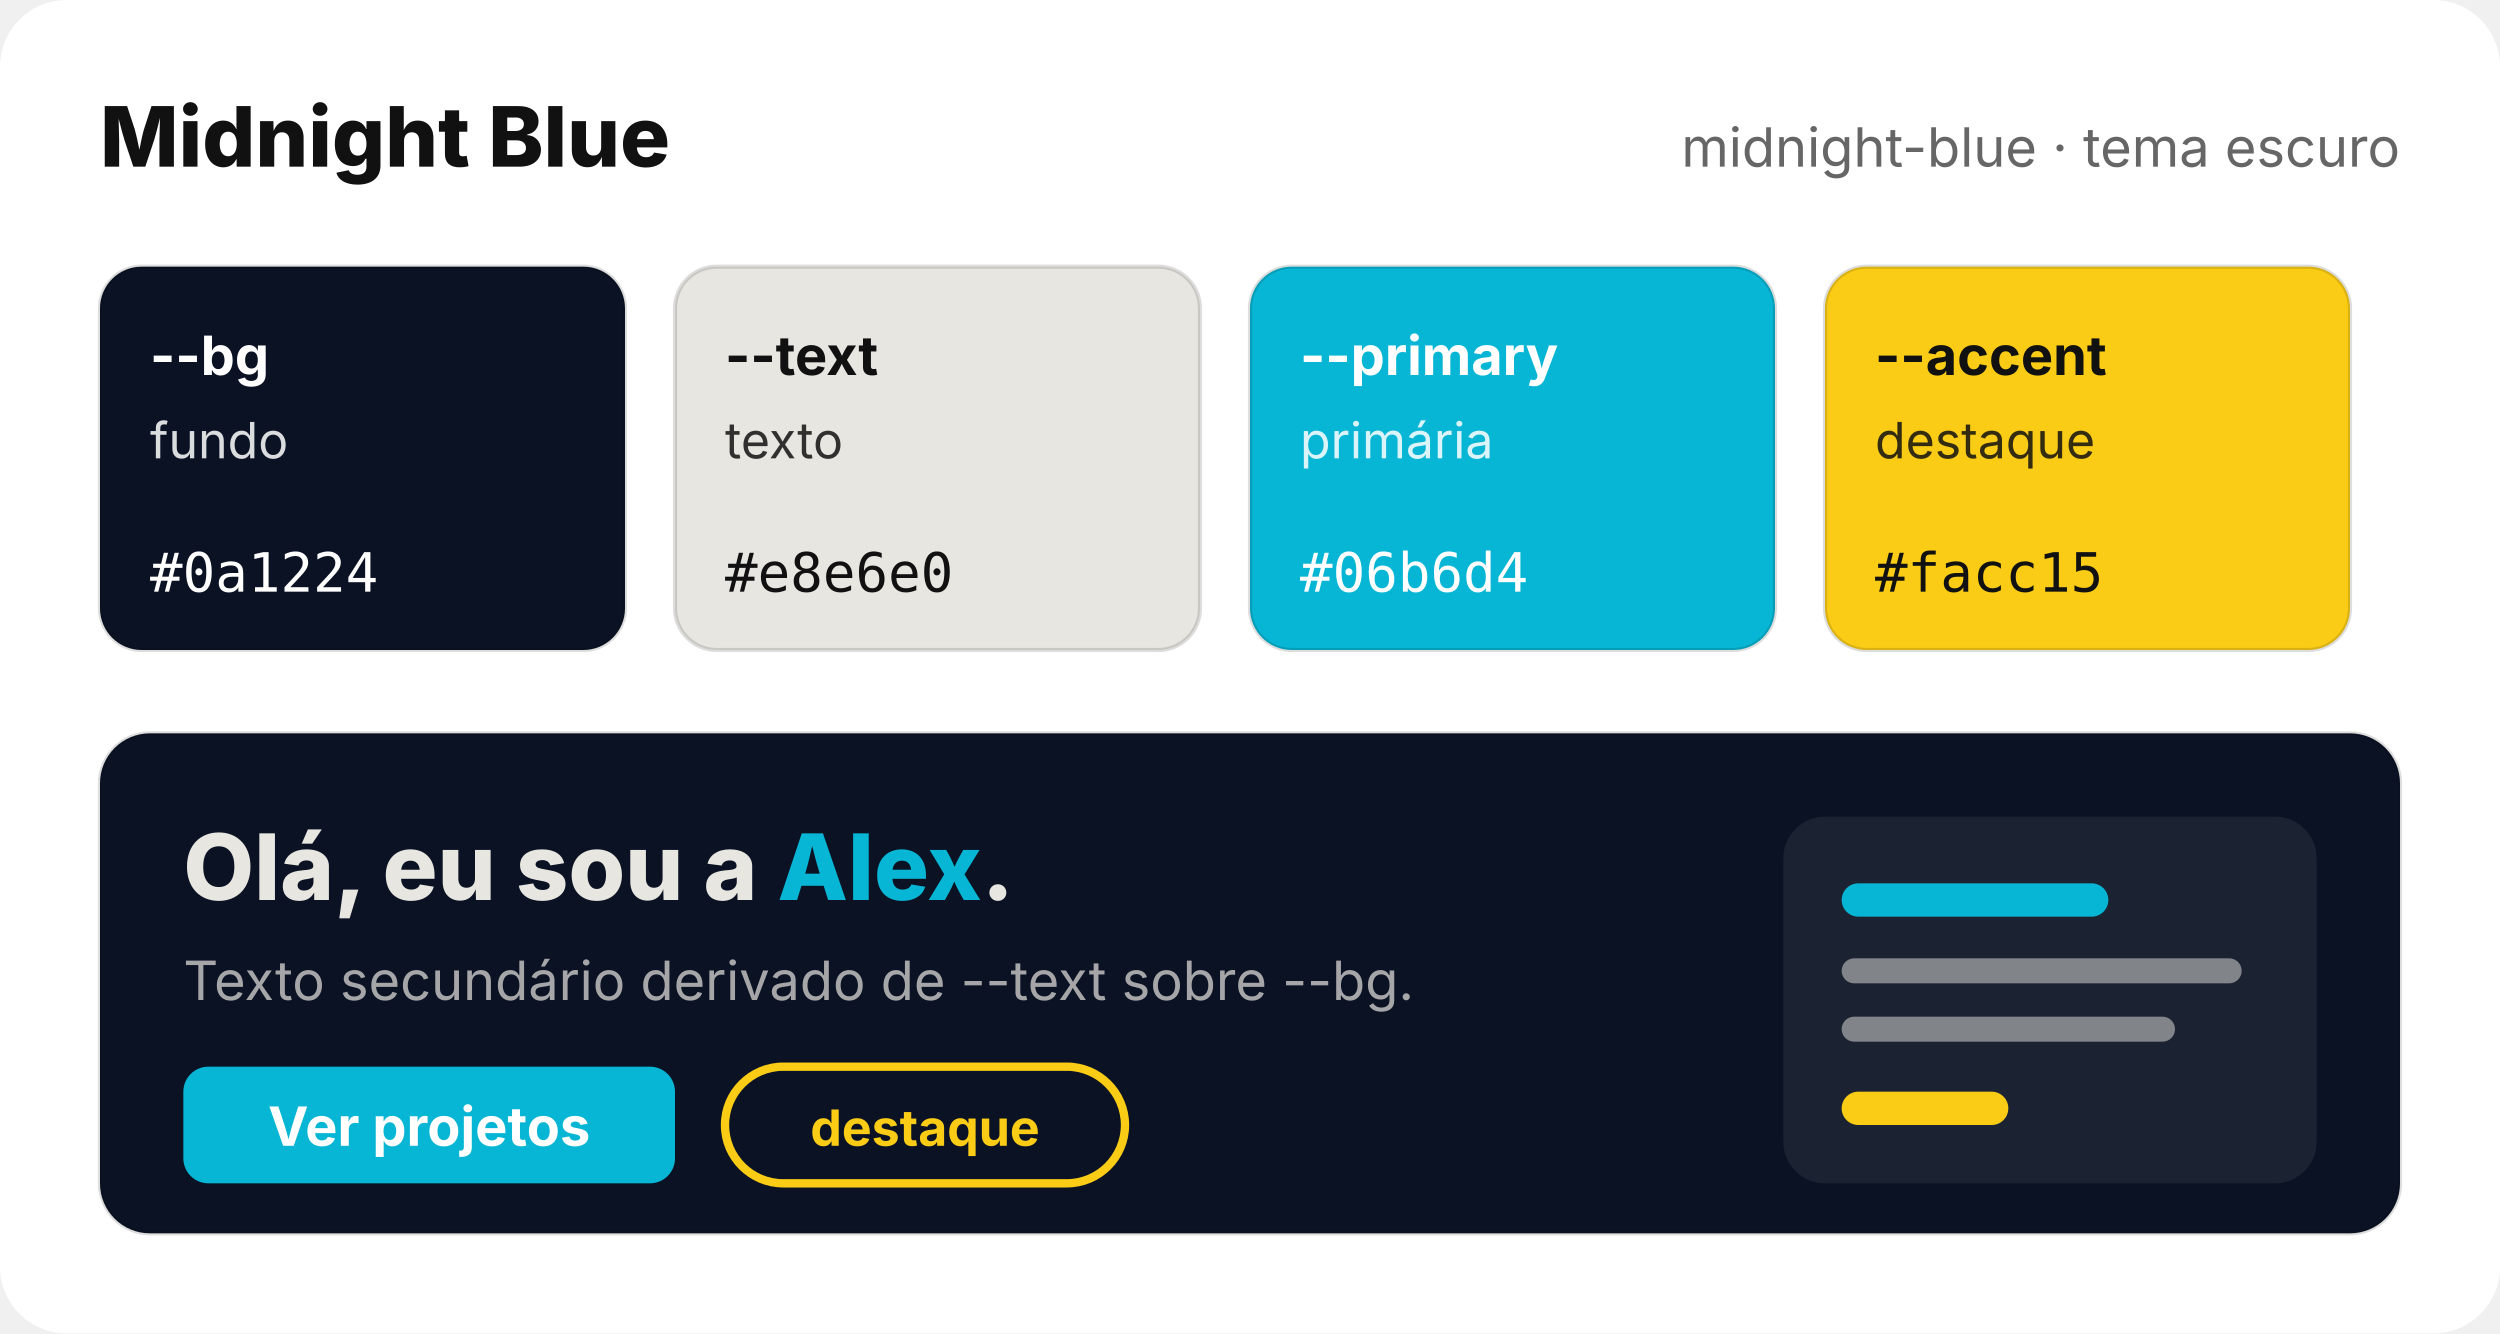
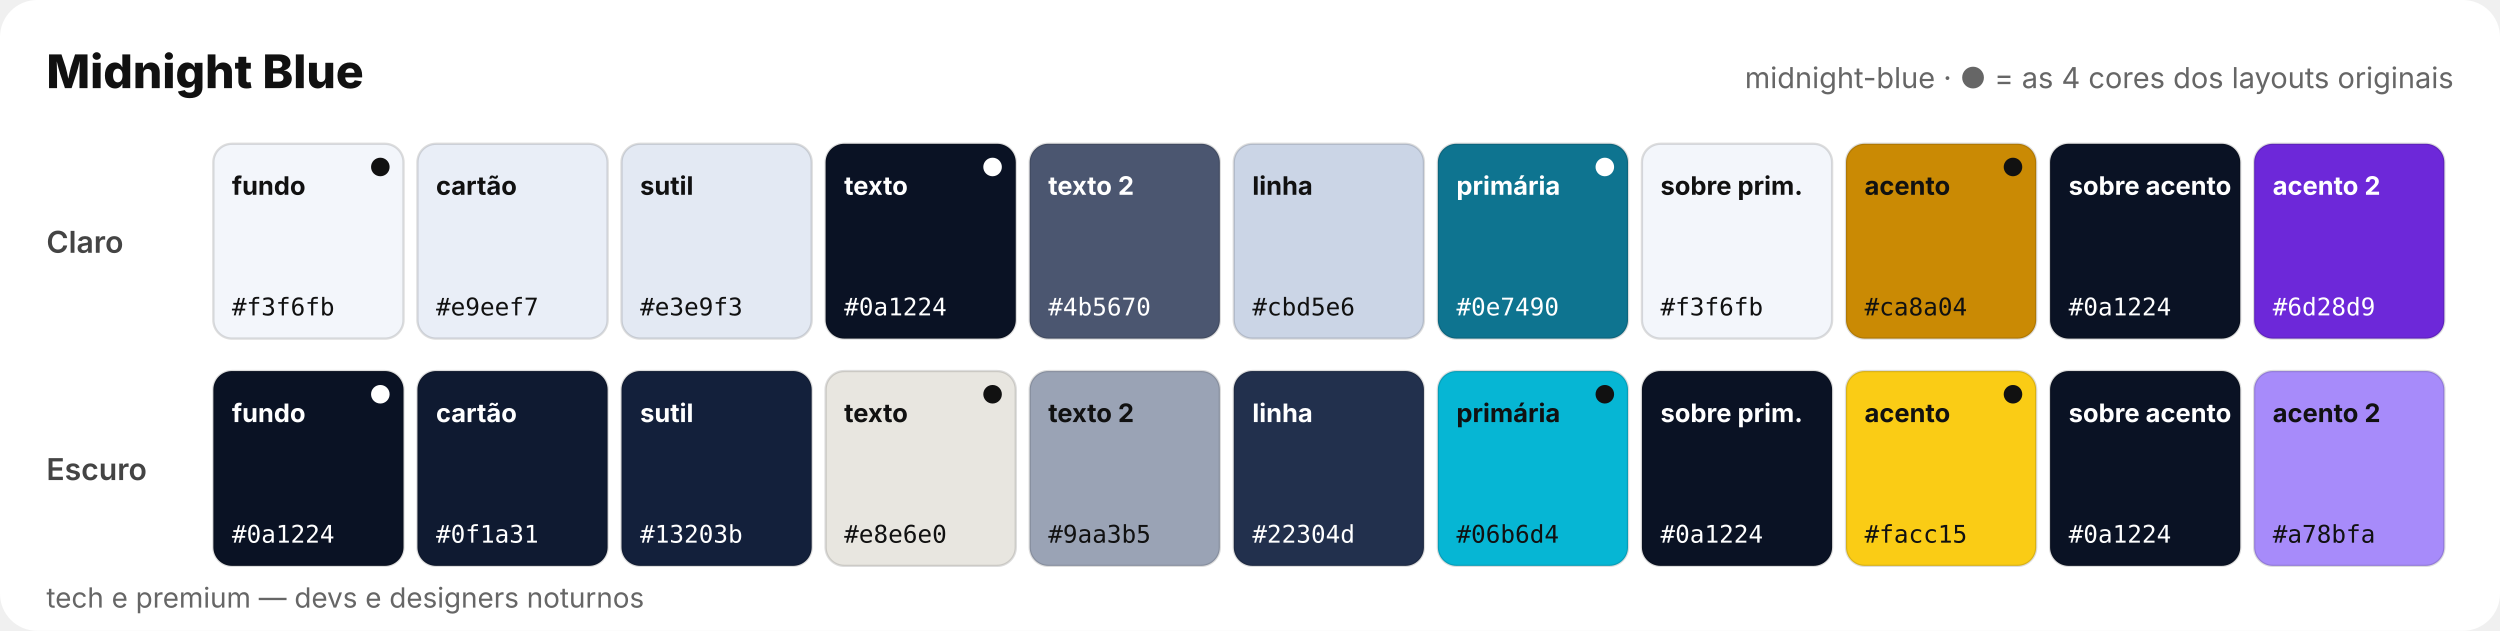
- <svg xmlns="http://www.w3.org/2000/svg" width="600" height="320" viewBox="0 0 600 320">
-   <rect width="600" height="320" rx="16" fill="#ffffff" />
-   <text x="24" y="40" font-family="Inter,Helvetica,Arial,sans-serif" font-size="20" font-weight="800" fill="#111">Midnight Blue</text>
-   <text x="576" y="40" text-anchor="end" font-family="Inter,Helvetica,Arial,sans-serif" font-size="13" fill="#666">midnight-blue · tema escuro</text>
-   <g transform="translate(24,64)">
-     <rect width="126" height="92" rx="10" fill="#0a1224" stroke="#00000022" />
-     <text x="12" y="26" font-family="Inter,Helvetica,Arial,sans-serif" font-size="13" font-weight="700" fill="#ffffff">--bg</text>
-     <text x="12" y="46" font-family="Inter,Helvetica,Arial,sans-serif" font-size="12" fill="#ffffff" opacity="0.85">fundo</text>
-     <text x="12" y="78" font-family="ui-monospace,Menlo,monospace" font-size="13" fill="#ffffff">#0a1224</text>
+ <svg xmlns="http://www.w3.org/2000/svg" width="1078" height="272" viewBox="0 0 1078 272">
+   <rect width="1078" height="272" rx="16" fill="#ffffff" />
+   <text x="20" y="38" font-family="Inter,Helvetica,Arial,sans-serif" font-size="20" font-weight="800" fill="#111">Midnight Blue</text>
+   <text x="1058" y="38" text-anchor="end" font-family="Inter,Helvetica,Arial,sans-serif" font-size="12.5" fill="#666">midnight-blue · ● = as 4 cores dos layouts originais</text>
+   <text x="20" y="109" font-family="Inter,Helvetica,Arial,sans-serif" font-size="13" font-weight="600" fill="#444">Claro</text>
+   <g>
+     <rect x="92" y="62" width="82" height="84" rx="8" fill="#F3F6FB" stroke="#00000022" />
+     <circle cx="164" cy="72" r="4" fill="#111111" />
+     <text x="100" y="84" font-family="Inter,Helvetica,Arial,sans-serif" font-size="11" font-weight="700" fill="#111111">fundo</text>
+     <text x="100" y="136" font-family="ui-monospace,Menlo,monospace" font-size="10.5" fill="#111111">#f3f6fb</text>
  </g>
-   <g transform="translate(162,64)">
-     <rect width="126" height="92" rx="10" fill="#e8e6e0" stroke="#00000022" />
-     <text x="12" y="26" font-family="Inter,Helvetica,Arial,sans-serif" font-size="13" font-weight="700" fill="#111111">--text</text>
-     <text x="12" y="46" font-family="Inter,Helvetica,Arial,sans-serif" font-size="12" fill="#111111" opacity="0.85">texto</text>
-     <text x="12" y="78" font-family="ui-monospace,Menlo,monospace" font-size="13" fill="#111111">#e8e6e0</text>
+   <g>
+     <rect x="180" y="62" width="82" height="84" rx="8" fill="#E9EEF7" stroke="#00000022" />
+     <text x="188" y="84" font-family="Inter,Helvetica,Arial,sans-serif" font-size="11" font-weight="700" fill="#111111">cartão</text>
+     <text x="188" y="136" font-family="ui-monospace,Menlo,monospace" font-size="10.5" fill="#111111">#e9eef7</text>
  </g>
-   <g transform="translate(300,64)">
-     <rect width="126" height="92" rx="10" fill="#06b6d4" stroke="#00000022" />
-     <text x="12" y="26" font-family="Inter,Helvetica,Arial,sans-serif" font-size="13" font-weight="700" fill="#ffffff">--primary</text>
-     <text x="12" y="46" font-family="Inter,Helvetica,Arial,sans-serif" font-size="12" fill="#ffffff" opacity="0.85">primária</text>
-     <text x="12" y="78" font-family="ui-monospace,Menlo,monospace" font-size="13" fill="#ffffff">#06b6d4</text>
+   <g>
+     <rect x="268" y="62" width="82" height="84" rx="8" fill="#E3E9F3" stroke="#00000022" />
+     <text x="276" y="84" font-family="Inter,Helvetica,Arial,sans-serif" font-size="11" font-weight="700" fill="#111111">sutil</text>
+     <text x="276" y="136" font-family="ui-monospace,Menlo,monospace" font-size="10.5" fill="#111111">#e3e9f3</text>
  </g>
-   <g transform="translate(438,64)">
-     <rect width="126" height="92" rx="10" fill="#facc15" stroke="#00000022" />
-     <text x="12" y="26" font-family="Inter,Helvetica,Arial,sans-serif" font-size="13" font-weight="700" fill="#111111">--accent</text>
-     <text x="12" y="46" font-family="Inter,Helvetica,Arial,sans-serif" font-size="12" fill="#111111" opacity="0.85">destaque</text>
-     <text x="12" y="78" font-family="ui-monospace,Menlo,monospace" font-size="13" fill="#111111">#facc15</text>
+   <g>
+     <rect x="356" y="62" width="82" height="84" rx="8" fill="#0A1224" stroke="#00000022" />
+     <circle cx="428" cy="72" r="4" fill="#ffffff" />
+     <text x="364" y="84" font-family="Inter,Helvetica,Arial,sans-serif" font-size="11" font-weight="700" fill="#ffffff">texto</text>
+     <text x="364" y="136" font-family="ui-monospace,Menlo,monospace" font-size="10.5" fill="#ffffff">#0a1224</text>
  </g>
-   <g transform="translate(24,176)">
-     <rect width="552" height="120" rx="12" fill="#0a1224" stroke="#00000022" />
-     <text x="20" y="40" font-family="Inter,Helvetica,Arial,sans-serif" font-size="22" font-weight="800" fill="#e8e6e0">Olá, eu sou a <tspan fill="#06b6d4">Alex</tspan>.</text>
-     <text x="20" y="64" font-family="Inter,Helvetica,Arial,sans-serif" font-size="13" fill="#e8e6e0" opacity="0.7">Texto secundário derivado de --text sobre --bg.</text>
-     <rect x="20" y="80" width="118" height="28" rx="6" fill="#06b6d4" />
-     <text x="79" y="99" text-anchor="middle" font-family="Inter,Helvetica,Arial,sans-serif" font-size="13" font-weight="700" fill="#ffffff">Ver projetos</text>
-     <rect x="150" y="80" width="96" height="28" rx="14" fill="none" stroke="#facc15" stroke-width="2" />
-     <text x="198" y="99" text-anchor="middle" font-family="Inter,Helvetica,Arial,sans-serif" font-size="12" font-weight="700" fill="#facc15">destaque</text>
-     <rect x="404" y="20" width="128" height="88" rx="10" fill="#e8e6e0" opacity="0.08" />
-     <rect x="418" y="36" width="64" height="8" rx="4" fill="#06b6d4" />
-     <rect x="418" y="54" width="96" height="6" rx="3" fill="#e8e6e0" opacity="0.5" />
-     <rect x="418" y="68" width="80" height="6" rx="3" fill="#e8e6e0" opacity="0.5" />
-     <rect x="418" y="86" width="40" height="8" rx="4" fill="#facc15" />
+   <g>
+     <rect x="444" y="62" width="82" height="84" rx="8" fill="#4B5670" stroke="#00000022" />
+     <text x="452" y="84" font-family="Inter,Helvetica,Arial,sans-serif" font-size="11" font-weight="700" fill="#ffffff">texto 2</text>
+     <text x="452" y="136" font-family="ui-monospace,Menlo,monospace" font-size="10.5" fill="#ffffff">#4b5670</text>
  </g>
+   <g>
+     <rect x="532" y="62" width="82" height="84" rx="8" fill="#CBD5E6" stroke="#00000022" />
+     <text x="540" y="84" font-family="Inter,Helvetica,Arial,sans-serif" font-size="11" font-weight="700" fill="#111111">linha</text>
+     <text x="540" y="136" font-family="ui-monospace,Menlo,monospace" font-size="10.5" fill="#111111">#cbd5e6</text>
+   </g>
+   <g>
+     <rect x="620" y="62" width="82" height="84" rx="8" fill="#0E7490" stroke="#00000022" />
+     <circle cx="692" cy="72" r="4" fill="#ffffff" />
+     <text x="628" y="84" font-family="Inter,Helvetica,Arial,sans-serif" font-size="11" font-weight="700" fill="#ffffff">primária</text>
+     <text x="628" y="136" font-family="ui-monospace,Menlo,monospace" font-size="10.5" fill="#ffffff">#0e7490</text>
+   </g>
+   <g>
+     <rect x="708" y="62" width="82" height="84" rx="8" fill="#F3F6FB" stroke="#00000022" />
+     <text x="716" y="84" font-family="Inter,Helvetica,Arial,sans-serif" font-size="11" font-weight="700" fill="#111111">sobre prim.</text>
+     <text x="716" y="136" font-family="ui-monospace,Menlo,monospace" font-size="10.5" fill="#111111">#f3f6fb</text>
+   </g>
+   <g>
+     <rect x="796" y="62" width="82" height="84" rx="8" fill="#CA8A04" stroke="#00000022" />
+     <circle cx="868" cy="72" r="4" fill="#111111" />
+     <text x="804" y="84" font-family="Inter,Helvetica,Arial,sans-serif" font-size="11" font-weight="700" fill="#111111">acento</text>
+     <text x="804" y="136" font-family="ui-monospace,Menlo,monospace" font-size="10.5" fill="#111111">#ca8a04</text>
+   </g>
+   <g>
+     <rect x="884" y="62" width="82" height="84" rx="8" fill="#0A1224" stroke="#00000022" />
+     <text x="892" y="84" font-family="Inter,Helvetica,Arial,sans-serif" font-size="11" font-weight="700" fill="#ffffff">sobre acento</text>
+     <text x="892" y="136" font-family="ui-monospace,Menlo,monospace" font-size="10.5" fill="#ffffff">#0a1224</text>
+   </g>
+   <g>
+     <rect x="972" y="62" width="82" height="84" rx="8" fill="#6D28D9" stroke="#00000022" />
+     <text x="980" y="84" font-family="Inter,Helvetica,Arial,sans-serif" font-size="11" font-weight="700" fill="#ffffff">acento 2</text>
+     <text x="980" y="136" font-family="ui-monospace,Menlo,monospace" font-size="10.5" fill="#ffffff">#6d28d9</text>
+   </g>
+   <text x="20" y="207" font-family="Inter,Helvetica,Arial,sans-serif" font-size="13" font-weight="600" fill="#444">Escuro</text>
+   <g>
+     <rect x="92" y="160" width="82" height="84" rx="8" fill="#0A1224" stroke="#00000022" />
+     <circle cx="164" cy="170" r="4" fill="#ffffff" />
+     <text x="100" y="182" font-family="Inter,Helvetica,Arial,sans-serif" font-size="11" font-weight="700" fill="#ffffff">fundo</text>
+     <text x="100" y="234" font-family="ui-monospace,Menlo,monospace" font-size="10.5" fill="#ffffff">#0a1224</text>
+   </g>
+   <g>
+     <rect x="180" y="160" width="82" height="84" rx="8" fill="#0F1A31" stroke="#00000022" />
+     <text x="188" y="182" font-family="Inter,Helvetica,Arial,sans-serif" font-size="11" font-weight="700" fill="#ffffff">cartão</text>
+     <text x="188" y="234" font-family="ui-monospace,Menlo,monospace" font-size="10.5" fill="#ffffff">#0f1a31</text>
+   </g>
+   <g>
+     <rect x="268" y="160" width="82" height="84" rx="8" fill="#13203B" stroke="#00000022" />
+     <text x="276" y="182" font-family="Inter,Helvetica,Arial,sans-serif" font-size="11" font-weight="700" fill="#ffffff">sutil</text>
+     <text x="276" y="234" font-family="ui-monospace,Menlo,monospace" font-size="10.5" fill="#ffffff">#13203b</text>
+   </g>
+   <g>
+     <rect x="356" y="160" width="82" height="84" rx="8" fill="#E8E6E0" stroke="#00000022" />
+     <circle cx="428" cy="170" r="4" fill="#111111" />
+     <text x="364" y="182" font-family="Inter,Helvetica,Arial,sans-serif" font-size="11" font-weight="700" fill="#111111">texto</text>
+     <text x="364" y="234" font-family="ui-monospace,Menlo,monospace" font-size="10.5" fill="#111111">#e8e6e0</text>
+   </g>
+   <g>
+     <rect x="444" y="160" width="82" height="84" rx="8" fill="#9AA3B5" stroke="#00000022" />
+     <text x="452" y="182" font-family="Inter,Helvetica,Arial,sans-serif" font-size="11" font-weight="700" fill="#111111">texto 2</text>
+     <text x="452" y="234" font-family="ui-monospace,Menlo,monospace" font-size="10.5" fill="#111111">#9aa3b5</text>
+   </g>
+   <g>
+     <rect x="532" y="160" width="82" height="84" rx="8" fill="#22304D" stroke="#00000022" />
+     <text x="540" y="182" font-family="Inter,Helvetica,Arial,sans-serif" font-size="11" font-weight="700" fill="#ffffff">linha</text>
+     <text x="540" y="234" font-family="ui-monospace,Menlo,monospace" font-size="10.5" fill="#ffffff">#22304d</text>
+   </g>
+   <g>
+     <rect x="620" y="160" width="82" height="84" rx="8" fill="#06B6D4" stroke="#00000022" />
+     <circle cx="692" cy="170" r="4" fill="#111111" />
+     <text x="628" y="182" font-family="Inter,Helvetica,Arial,sans-serif" font-size="11" font-weight="700" fill="#111111">primária</text>
+     <text x="628" y="234" font-family="ui-monospace,Menlo,monospace" font-size="10.5" fill="#111111">#06b6d4</text>
+   </g>
+   <g>
+     <rect x="708" y="160" width="82" height="84" rx="8" fill="#0A1224" stroke="#00000022" />
+     <text x="716" y="182" font-family="Inter,Helvetica,Arial,sans-serif" font-size="11" font-weight="700" fill="#ffffff">sobre prim.</text>
+     <text x="716" y="234" font-family="ui-monospace,Menlo,monospace" font-size="10.5" fill="#ffffff">#0a1224</text>
+   </g>
+   <g>
+     <rect x="796" y="160" width="82" height="84" rx="8" fill="#FACC15" stroke="#00000022" />
+     <circle cx="868" cy="170" r="4" fill="#111111" />
+     <text x="804" y="182" font-family="Inter,Helvetica,Arial,sans-serif" font-size="11" font-weight="700" fill="#111111">acento</text>
+     <text x="804" y="234" font-family="ui-monospace,Menlo,monospace" font-size="10.5" fill="#111111">#facc15</text>
+   </g>
+   <g>
+     <rect x="884" y="160" width="82" height="84" rx="8" fill="#0A1224" stroke="#00000022" />
+     <text x="892" y="182" font-family="Inter,Helvetica,Arial,sans-serif" font-size="11" font-weight="700" fill="#ffffff">sobre acento</text>
+     <text x="892" y="234" font-family="ui-monospace,Menlo,monospace" font-size="10.5" fill="#ffffff">#0a1224</text>
+   </g>
+   <g>
+     <rect x="972" y="160" width="82" height="84" rx="8" fill="#A78BFA" stroke="#00000022" />
+     <text x="980" y="182" font-family="Inter,Helvetica,Arial,sans-serif" font-size="11" font-weight="700" fill="#111111">acento 2</text>
+     <text x="980" y="234" font-family="ui-monospace,Menlo,monospace" font-size="10.5" fill="#111111">#a78bfa</text>
+   </g>
+   <text x="20" y="262" font-family="Inter,Helvetica,Arial,sans-serif" font-size="12" fill="#666">tech e premium — devs e designers noturnos</text>
</svg>
